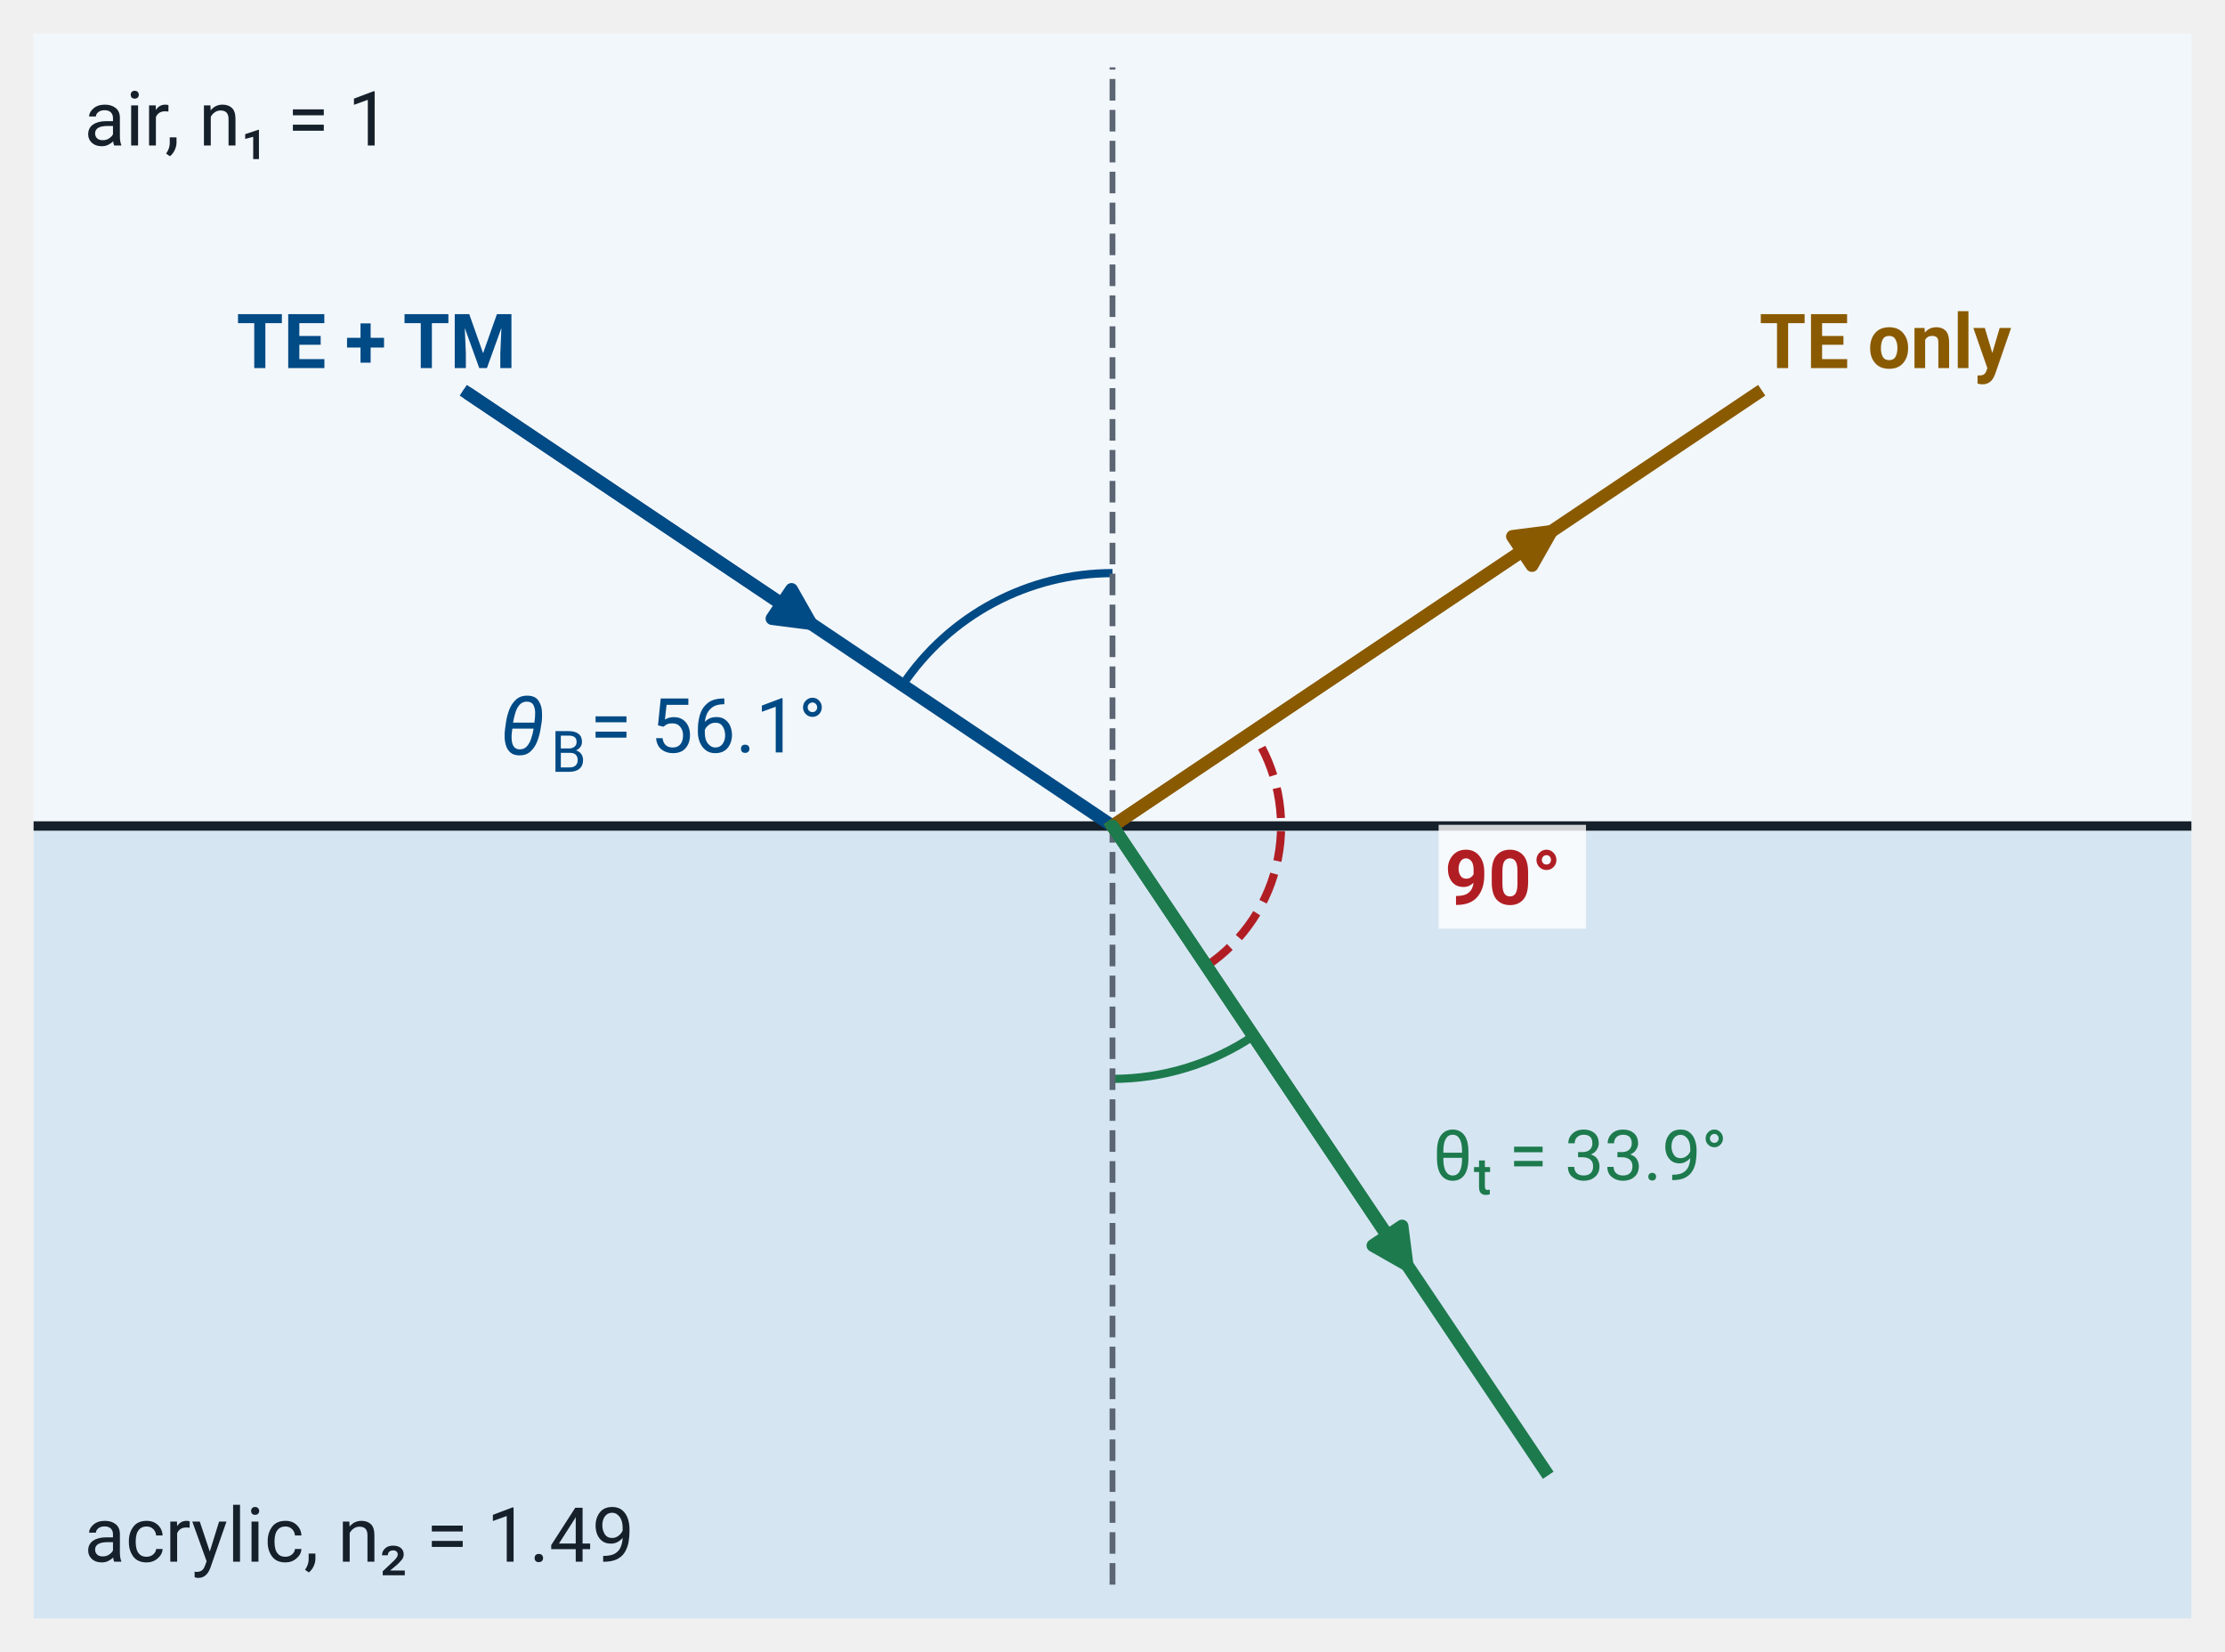
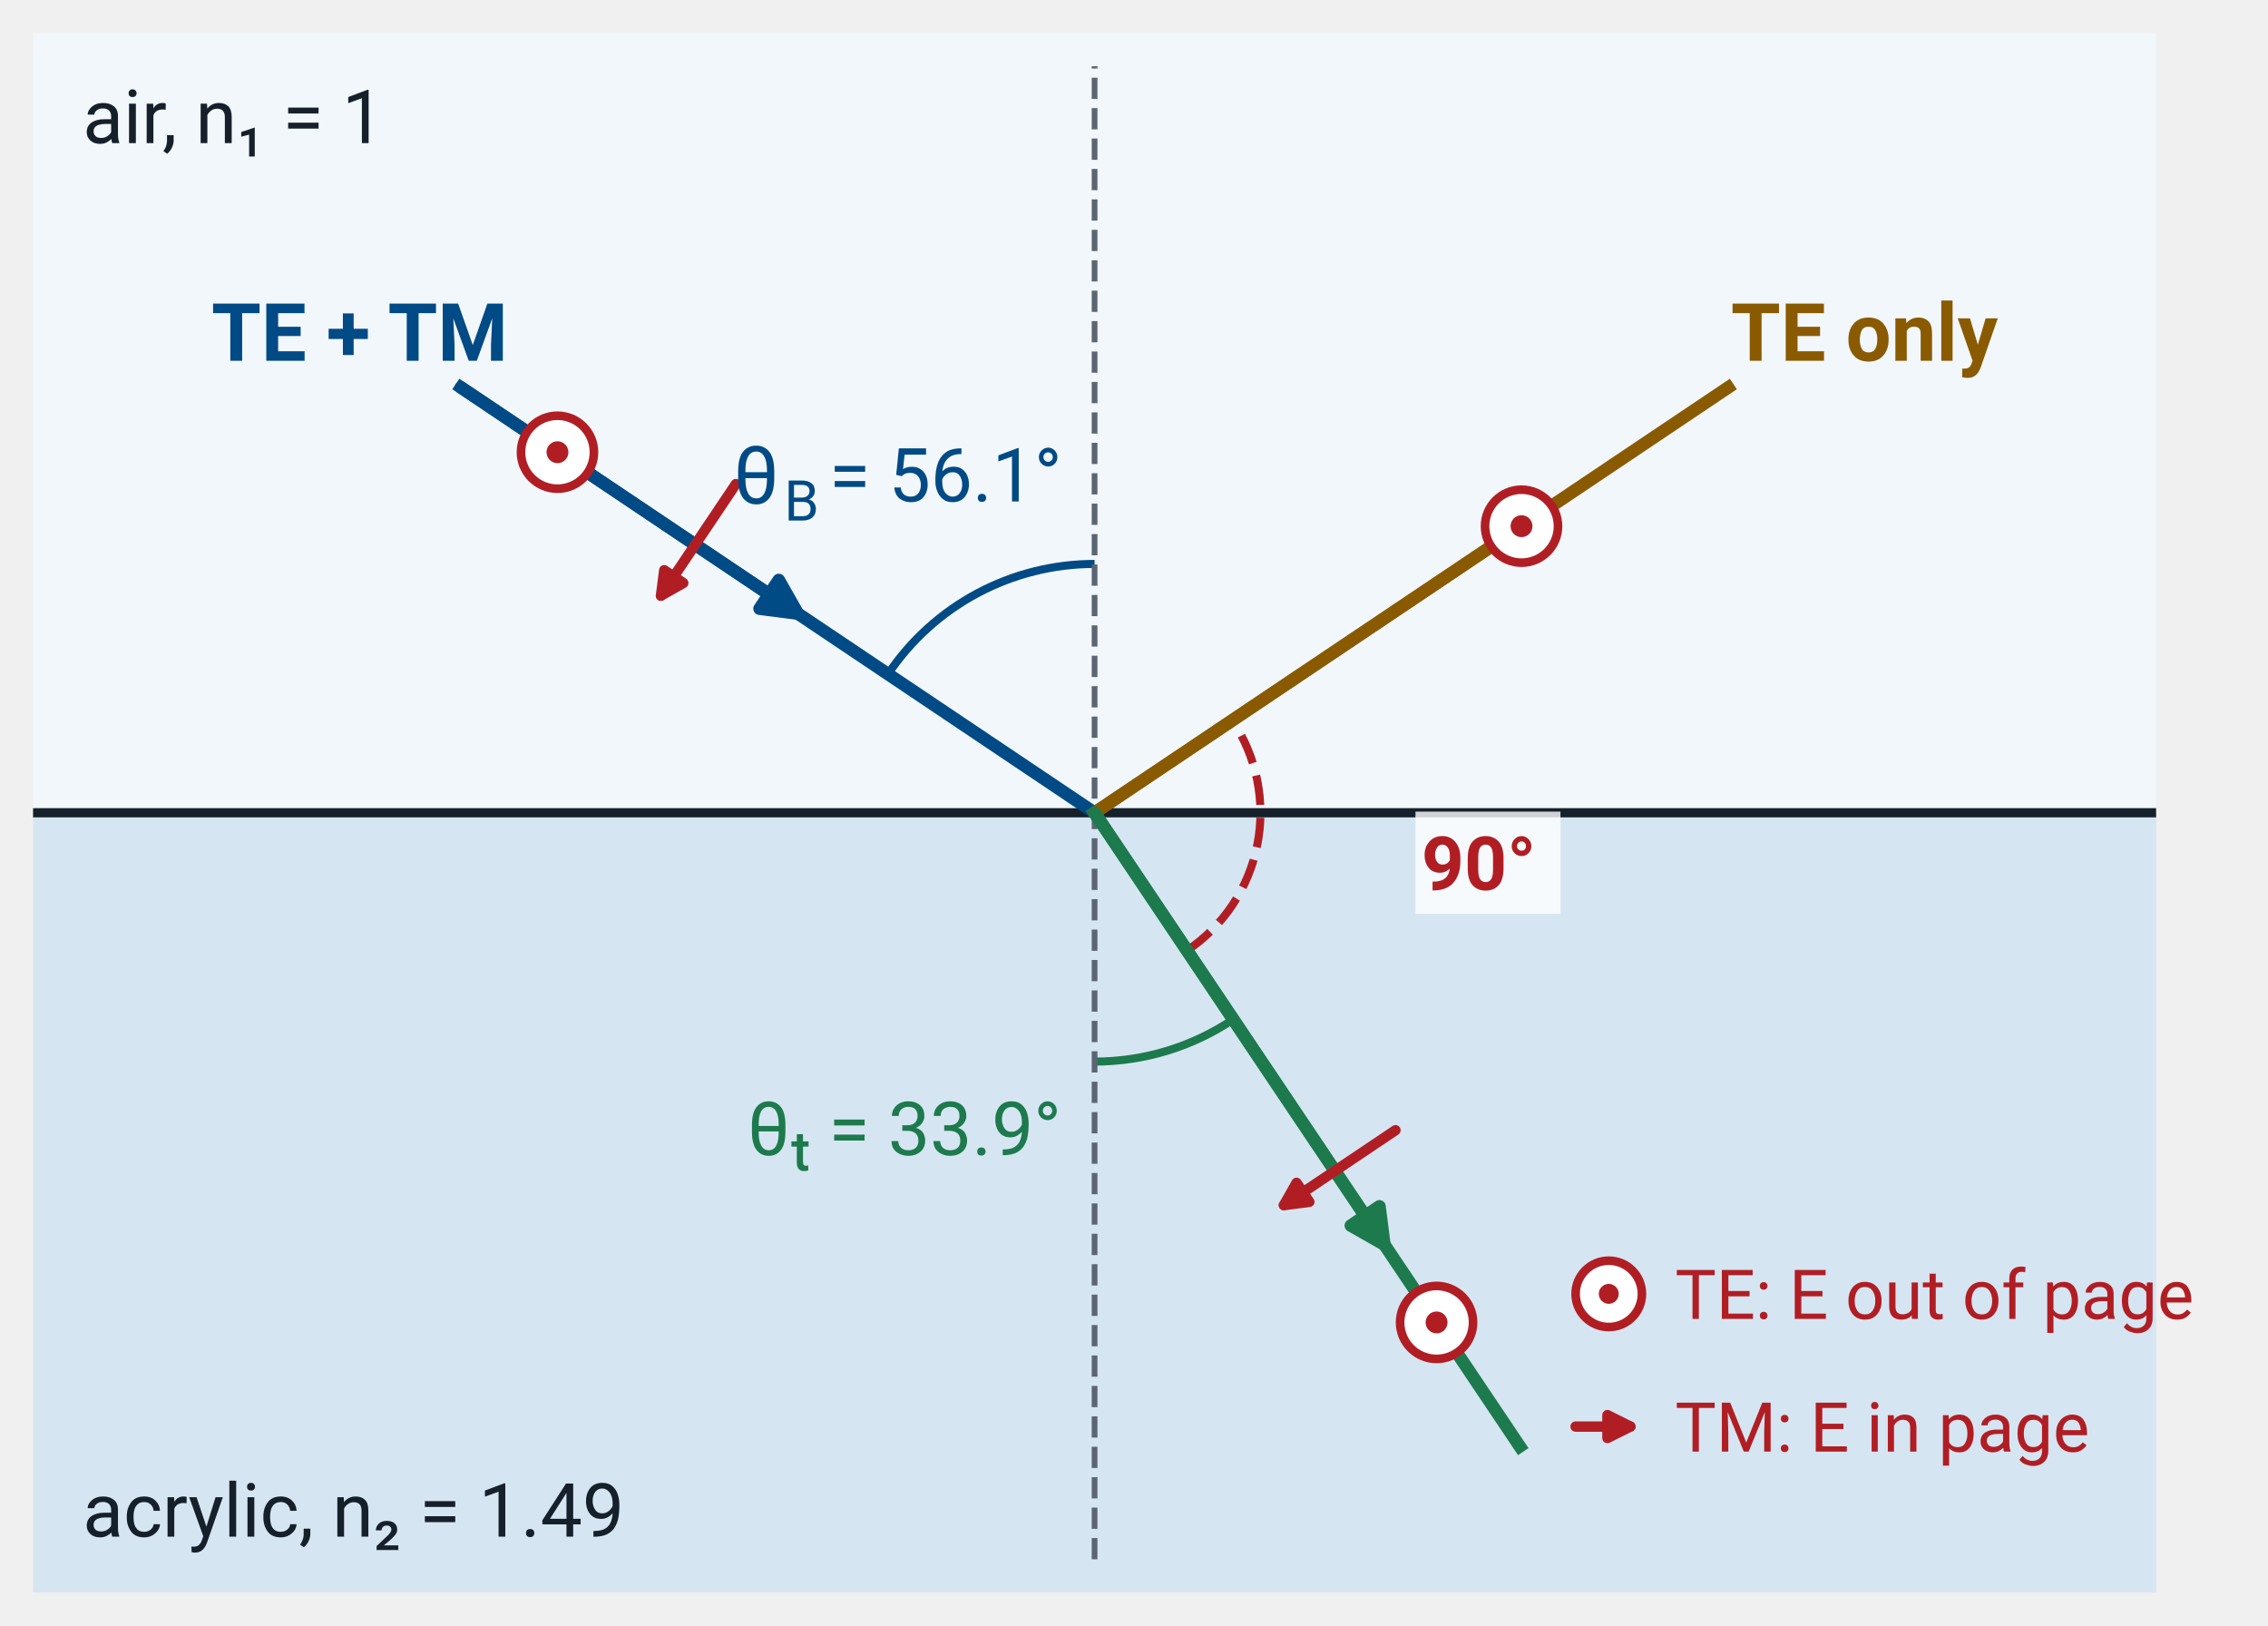
- <svg xmlns="http://www.w3.org/2000/svg" width="381.435pt" height="283.176pt" viewBox="0 0 381.435 283.176" version="1.1">
+ <svg xmlns="http://www.w3.org/2000/svg" width="395.171pt" height="283.176pt" viewBox="0 0 395.171 283.176" version="1.1">
  <defs>
    <style type="text/css">*{stroke-linejoin: round; stroke-linecap: butt}</style>
  </defs>
  <g id="figure_1">
    <g id="patch_1">
-       <path d="M 0 283.176  L 381.435 283.176  L 381.435 0  L 0 0  L 0 283.176  z " style="fill: none" />
+       <path d="M 0 283.176  L 395.171 283.176  L 395.171 0  L 0 0  L 0 283.176  z " style="fill: none" />
    </g>
    <g id="axes_1">
      <g id="patch_2">
-         <path d="M 5.76 141.588  L 375.675 141.588  L 375.675 5.76  L 5.76 5.76  z " clip-path="url(#p23305d6f91)" style="fill: #f2f7fb" />
+         <path d="M 5.76 141.588  L 375.675 141.588  L 375.675 5.76  L 5.76 5.76  z " clip-path="url(#p4de9ef81c4)" style="fill: #f2f7fb" />
      </g>
      <g id="patch_3">
-         <path d="M 5.76 277.416  L 375.675 277.416  L 375.675 141.588  L 5.76 141.588  z " clip-path="url(#p23305d6f91)" style="fill: #d6e5f2" />
+         <path d="M 5.76 277.416  L 375.675 277.416  L 375.675 141.588  L 5.76 141.588  z " clip-path="url(#p4de9ef81c4)" style="fill: #d6e5f2" />
      </g>
      <g id="patch_4">
-         <path d="M 190.717 98.239  C 183.604 98.239 176.599 99.99 170.322 103.336  C 164.045 106.683 158.687 111.524 154.723 117.431  " clip-path="url(#p23305d6f91)" style="fill: none; stroke: #004a85; stroke-width: 1.4; stroke-linejoin: miter" />
+         <path d="M 190.717 98.239  C 183.604 98.239 176.599 99.99 170.322 103.336  C 164.045 106.683 158.687 111.524 154.723 117.431  " clip-path="url(#p4de9ef81c4)" style="fill: none; stroke: #004a85; stroke-width: 1.4; stroke-linejoin: miter" />
      </g>
      <g id="patch_5">
-         <path d="M 190.717 184.937  C 194.996 184.937 199.25 184.304 203.343 183.058  C 207.436 181.812 211.322 179.967 214.875 177.582  " clip-path="url(#p23305d6f91)" style="fill: none; stroke: #1d7a4d; stroke-width: 1.4; stroke-linejoin: miter" />
+         <path d="M 190.717 184.937  C 194.996 184.937 199.25 184.304 203.343 183.058  C 207.436 181.812 211.322 179.967 214.875 177.582  " clip-path="url(#p4de9ef81c4)" style="fill: none; stroke: #1d7a4d; stroke-width: 1.4; stroke-linejoin: miter" />
      </g>
      <g id="patch_6">
-         <path d="M 206.822 165.584  C 213.184 161.315 217.594 154.686 219.073 147.168  C 220.552 139.651 218.983 131.845 214.714 125.483  " clip-path="url(#p23305d6f91)" style="fill: none; stroke-dasharray: 5.18,2.24; stroke-dashoffset: 0; stroke: #b01e24; stroke-width: 1.4; stroke-linejoin: miter" />
+         <path d="M 206.822 165.584  C 213.184 161.315 217.594 154.686 219.073 147.168  C 220.552 139.651 218.983 131.845 214.714 125.483  " clip-path="url(#p4de9ef81c4)" style="fill: none; stroke-dasharray: 5.18,2.24; stroke-dashoffset: 0; stroke: #b01e24; stroke-width: 1.4; stroke-linejoin: miter" />
      </g>
      <g id="line2d_1">
-         <path d="M 5.76 141.588  L 375.675 141.588  " clip-path="url(#p23305d6f91)" style="fill: none; stroke: #15202b; stroke-width: 1.6; stroke-linecap: square" />
+         <path d="M 5.76 141.588  L 375.675 141.588  " clip-path="url(#p4de9ef81c4)" style="fill: none; stroke: #15202b; stroke-width: 1.6; stroke-linecap: square" />
      </g>
      <g id="line2d_2">
-         <path d="M 190.717 271.636  L 190.717 11.54  " clip-path="url(#p23305d6f91)" style="fill: none; stroke-dasharray: 3.7,1.6; stroke-dashoffset: 0; stroke: #5b6573" />
+         <path d="M 190.717 271.636  L 190.717 11.54  " clip-path="url(#p4de9ef81c4)" style="fill: none; stroke-dasharray: 3.7,1.6; stroke-dashoffset: 0; stroke: #5b6573" />
      </g>
      <g id="line2d_3">
-         <path d="M 80.335 67.506  L 190.717 141.588  " clip-path="url(#p23305d6f91)" style="fill: none; stroke: #004a85; stroke-width: 2.2; stroke-linecap: square" />
+         <path d="M 80.335 67.506  L 190.717 141.588  " clip-path="url(#p4de9ef81c4)" style="fill: none; stroke: #004a85; stroke-width: 2.2; stroke-linecap: square" />
      </g>
      <g id="line2d_4">
-         <path d="M 190.717 141.588  L 301.1 67.506  " clip-path="url(#p23305d6f91)" style="fill: none; stroke: #8a5a00; stroke-width: 2.2; stroke-linecap: square" />
+         <path d="M 190.717 141.588  L 301.1 67.506  " clip-path="url(#p4de9ef81c4)" style="fill: none; stroke: #8a5a00; stroke-width: 2.2; stroke-linecap: square" />
      </g>
      <g id="line2d_5">
-         <path d="M 190.717 141.588  L 264.8 251.971  " clip-path="url(#p23305d6f91)" style="fill: none; stroke: #1d7a4d; stroke-width: 2.2; stroke-linecap: square" />
+         <path d="M 190.717 141.588  L 264.8 251.971  " clip-path="url(#p4de9ef81c4)" style="fill: none; stroke: #1d7a4d; stroke-width: 2.2; stroke-linecap: square" />
      </g>
      <g id="text_1">
        <text style="font-size: 13px; font-family:'Source Sans Pro', 'Segoe UI', Roboto, Helvetica, Arial, sans-serif; text-anchor: start; fill: #15202b" x="14.43" y="24.939" transform="rotate(-0 14.42987 24.93879)">air,  n₁ = 1</text>
      </g>
      <g id="text_2">
        <text style="font-size: 13px; font-family:'Source Sans Pro', 'Segoe UI', Roboto, Helvetica, Arial, sans-serif; text-anchor: start; fill: #15202b" x="14.43" y="267.695" transform="rotate(-0 14.42987 267.6952)">acrylic,  n₂ = 1.49</text>
      </g>
      <g id="text_3">
-         <text style="font-size: 13px; font-family:'Source Sans Pro', 'Segoe UI', Roboto, Helvetica, Arial, sans-serif; text-anchor: start; fill: #004a85" x="101.129" y="128.977" transform="rotate(-0 101.1286 128.9773)">= 56.1°</text>
+         <text style="font-size: 13px; font-family:'Source Sans Pro', 'Segoe UI', Roboto, Helvetica, Arial, sans-serif; text-anchor: start; fill: #004a85" x="144.478" y="87.362" transform="rotate(-0 144.478 87.36187)">= 56.1°</text>
      </g>
      <g id="text_4">
-         <text style="font-size: 12px; font-family:'Source Sans Pro', 'Segoe UI', Roboto, Helvetica, Arial, sans-serif; text-anchor: start; fill: #1d7a4d" x="245.626" y="202.277" transform="rotate(-0 245.6265 202.2771)">θₜ = 33.9°</text>
+         <text style="font-size: 13px; font-family:'Source Sans Pro', 'Segoe UI', Roboto, Helvetica, Arial, sans-serif; text-anchor: end; fill: #1d7a4d" x="184.937" y="201.226" transform="rotate(-0 184.9374 201.2262)">θₜ = 33.9°</text>
      </g>
      <g id="text_5">
        <g id="patch_7">
          <path d="M 246.628 159.198  L 271.891 159.198  L 271.891 141.388  L 246.628 141.388  z " style="fill: #ffffff; opacity: 0.8" />
        </g>
        <text style="font-weight: 700; font-size: 13px; font-family:'Source Sans Pro', 'Segoe UI', Roboto, Helvetica, Arial, sans-serif; text-anchor: start; fill: #b01e24" x="247.668" y="155.022" transform="rotate(-0 247.6681 155.0219)">90°</text>
      </g>
      <g id="text_6">
-         <text style="font-weight: 700; font-size: 13px; font-family:'Source Sans Pro', 'Segoe UI', Roboto, Helvetica, Arial, sans-serif; text-anchor: start; fill: #8a5a00" x="301.59" y="63.09" transform="rotate(-0 301.5903 63.09046)">TE only</text>
+         <text style="font-weight: 700; font-size: 14px; font-family:'Source Sans Pro', 'Segoe UI', Roboto, Helvetica, Arial, sans-serif; text-anchor: start; fill: #8a5a00" x="301.59" y="62.849" transform="rotate(-0 301.5903 62.84925)">TE only</text>
      </g>
      <g id="text_7">
-         <text style="font-weight: 700; font-size: 13px; font-family:'Source Sans Pro', 'Segoe UI', Roboto, Helvetica, Arial, sans-serif; text-anchor: end; fill: #004a85" x="88.514" y="63.09" transform="rotate(-0 88.51415 63.09046)">TE + TM</text>
+         <text style="font-weight: 700; font-size: 14px; font-family:'Source Sans Pro', 'Segoe UI', Roboto, Helvetica, Arial, sans-serif; text-anchor: end; fill: #004a85" x="88.514" y="62.849" transform="rotate(-0 88.51415 62.84925)">TE + TM</text>
+       </g>
+       <g id="text_8">
+         <text style="font-size: 12px; font-family:'Source Sans Pro', 'Segoe UI', Roboto, Helvetica, Arial, sans-serif; text-anchor: start; fill: #b01e24" x="291.866" y="229.762" transform="rotate(-0 291.8658 229.762)">TE: E out of page</text>
+       </g>
+       <g id="text_9">
+         <text style="font-size: 12px; font-family:'Source Sans Pro', 'Segoe UI', Roboto, Helvetica, Arial, sans-serif; text-anchor: start; fill: #b01e24" x="291.866" y="252.882" transform="rotate(-0 291.8658 252.8817)">TM: E in page</text>
      </g>
      <g id="patch_8">
-         <path d="M 80.335 67.506  Q 110.69 87.878 139.003 106.88  " clip-path="url(#p23305d6f91)" style="fill: none; stroke: #004a85; stroke-width: 2.2; stroke-linecap: round" />
-         <path d="M 135.693 101.046  L 139.003 106.88  L 132.349 106.028  z " clip-path="url(#p23305d6f91)" style="fill: #004a85; stroke: #004a85; stroke-width: 2.2; stroke-linecap: round" />
+         <path d="M 80.335 67.506  Q 110.69 87.878 139.003 106.88  " clip-path="url(#p4de9ef81c4)" style="fill: none; stroke: #004a85; stroke-width: 2.2; stroke-linecap: round" />
+         <path d="M 135.693 101.046  L 139.003 106.88  L 132.349 106.028  z " clip-path="url(#p4de9ef81c4)" style="fill: #004a85; stroke: #004a85; stroke-width: 2.2; stroke-linecap: round" />
      </g>
      <g id="patch_9">
-         <path d="M 190.717 141.588  Q 229.351 115.659 265.943 91.101  " clip-path="url(#p23305d6f91)" style="fill: none; stroke: #8a5a00; stroke-width: 2.2; stroke-linecap: round" />
-         <path d="M 259.289 91.954  L 265.943 91.101  L 262.633 96.936  z " clip-path="url(#p23305d6f91)" style="fill: #8a5a00; stroke: #8a5a00; stroke-width: 2.2; stroke-linecap: round" />
+         <path d="M 190.717 141.588  Q 229.351 115.659 265.943 91.101  " clip-path="url(#p4de9ef81c4)" style="fill: none; stroke: #8a5a00; stroke-width: 2.2; stroke-linecap: round" />
+         <path d="M 259.289 91.954  L 265.943 91.101  L 262.633 96.936  z " clip-path="url(#p4de9ef81c4)" style="fill: #8a5a00; stroke: #8a5a00; stroke-width: 2.2; stroke-linecap: round" />
      </g>
      <g id="patch_10">
-         <path d="M 190.717 141.588  Q 216.646 180.222 241.204 216.814  " clip-path="url(#p23305d6f91)" style="fill: none; stroke: #1d7a4d; stroke-width: 2.2; stroke-linecap: round" />
-         <path d="M 240.352 210.16  L 241.204 216.814  L 235.37 213.503  z " clip-path="url(#p23305d6f91)" style="fill: #1d7a4d; stroke: #1d7a4d; stroke-width: 2.2; stroke-linecap: round" />
+         <path d="M 190.717 141.588  Q 216.646 180.222 241.204 216.814  " clip-path="url(#p4de9ef81c4)" style="fill: none; stroke: #1d7a4d; stroke-width: 2.2; stroke-linecap: round" />
+         <path d="M 240.352 210.16  L 241.204 216.814  L 235.37 213.503  z " clip-path="url(#p4de9ef81c4)" style="fill: #1d7a4d; stroke: #1d7a4d; stroke-width: 2.2; stroke-linecap: round" />
      </g>
-       <g id="text_8">
-         <text style="font-style: italic; font-size: 14px; font-family:'Source Sans Pro', 'Segoe UI', Roboto, Helvetica, Arial, sans-serif; text-anchor: middle; fill: #004a85" x="89.569" y="129.341" transform="rotate(-0 89.56877 129.341)">θ</text>
+       <g id="patch_11">
+         <path d="M 274.526 248.516  Q 280.306 248.516 284.073 248.516  " clip-path="url(#p4de9ef81c4)" style="fill: none; stroke: #b01e24; stroke-width: 1.8; stroke-linecap: round" />
+         <path d="M 280.073 246.516  L 284.073 248.516  L 280.073 250.516  z " clip-path="url(#p4de9ef81c4)" style="fill: #b01e24; stroke: #b01e24; stroke-width: 1.8; stroke-linecap: round" />
      </g>
-       <g id="text_9">
-         <text style="font-size: 9.8px; font-family:'Source Sans Pro', 'Segoe UI', Roboto, Helvetica, Arial, sans-serif; text-anchor: start; fill: #004a85" x="94.411" y="132.293" transform="rotate(-0 94.41127 132.2932)">B</text>
+       <g id="patch_12">
+         <path d="M 97.132 85.137  C 98.818 85.137 100.435 84.467 101.628 83.275  C 102.82 82.083 103.49 80.465 103.49 78.779  C 103.49 77.093 102.82 75.476 101.628 74.283  C 100.435 73.091 98.818 72.421 97.132 72.421  C 95.446 72.421 93.829 73.091 92.636 74.283  C 91.444 75.476 90.774 77.093 90.774 78.779  C 90.774 80.465 91.444 82.083 92.636 83.275  C 93.829 84.467 95.446 85.137 97.132 85.137  z " clip-path="url(#p4de9ef81c4)" style="fill: #ffffff; stroke: #b01e24; stroke-width: 1.5; stroke-linejoin: miter" />
+       </g>
+       <g id="patch_13">
+         <path d="M 265.106 98.021  C 266.792 98.021 268.409 97.351 269.601 96.159  C 270.794 94.966 271.464 93.349 271.464 91.663  C 271.464 89.977 270.794 88.36 269.601 87.167  C 268.409 85.975 266.792 85.305 265.106 85.305  C 263.419 85.305 261.802 85.975 260.61 87.167  C 259.418 88.36 258.748 89.977 258.748 91.663  C 258.748 93.349 259.418 94.966 260.61 96.159  C 261.802 97.351 263.419 98.021 265.106 98.021  z " clip-path="url(#p4de9ef81c4)" style="fill: #ffffff; stroke: #b01e24; stroke-width: 1.5; stroke-linejoin: miter" />
+       </g>
+       <g id="patch_14">
+         <path d="M 250.305 236.732  C 251.991 236.732 253.609 236.062 254.801 234.87  C 255.993 233.677 256.663 232.06 256.663 230.374  C 256.663 228.688 255.993 227.071 254.801 225.878  C 253.609 224.686 251.991 224.016 250.305 224.016  C 248.619 224.016 247.002 224.686 245.81 225.878  C 244.617 227.071 243.947 228.688 243.947 230.374  C 243.947 232.06 244.617 233.677 245.81 234.87  C 247.002 236.062 248.619 236.732 250.305 236.732  z " clip-path="url(#p4de9ef81c4)" style="fill: #ffffff; stroke: #b01e24; stroke-width: 1.5; stroke-linejoin: miter" />
+       </g>
+       <g id="patch_15">
+         <path d="M 280.306 231.177  C 281.839 231.177 283.309 230.568 284.393 229.484  C 285.477 228.4 286.086 226.93 286.086 225.397  C 286.086 223.864 285.477 222.394 284.393 221.31  C 283.309 220.226 281.839 219.617 280.306 219.617  C 278.773 219.617 277.303 220.226 276.219 221.31  C 275.135 222.394 274.526 223.864 274.526 225.397  C 274.526 226.93 275.135 228.4 276.219 229.484  C 277.303 230.568 278.773 231.177 280.306 231.177  z " clip-path="url(#p4de9ef81c4)" style="fill: #ffffff; stroke: #b01e24; stroke-width: 1.5; stroke-linejoin: miter" />
+       </g>
+       <g id="patch_16">
+         <path d="M 97.132 80.686  C 97.638 80.686 98.123 80.485 98.481 80.128  C 98.838 79.77 99.039 79.285 99.039 78.779  C 99.039 78.273 98.838 77.788 98.481 77.43  C 98.123 77.073 97.638 76.872 97.132 76.872  C 96.626 76.872 96.141 77.073 95.783 77.43  C 95.426 77.788 95.225 78.273 95.225 78.779  C 95.225 79.285 95.426 79.77 95.783 80.128  C 96.141 80.485 96.626 80.686 97.132 80.686  z " clip-path="url(#p4de9ef81c4)" style="fill: #b01e24" />
+       </g>
+       <g id="patch_17">
+         <path d="M 265.106 93.57  C 265.611 93.57 266.097 93.369 266.454 93.012  C 266.812 92.654 267.013 92.169 267.013 91.663  C 267.013 91.157 266.812 90.672 266.454 90.314  C 266.097 89.957 265.611 89.756 265.106 89.756  C 264.6 89.756 264.115 89.957 263.757 90.314  C 263.399 90.672 263.198 91.157 263.198 91.663  C 263.198 92.169 263.399 92.654 263.757 93.012  C 264.115 93.369 264.6 93.57 265.106 93.57  z " clip-path="url(#p4de9ef81c4)" style="fill: #b01e24" />
+       </g>
+       <g id="patch_18">
+         <path d="M 250.305 232.281  C 250.811 232.281 251.296 232.08 251.654 231.723  C 252.012 231.365 252.213 230.88 252.213 230.374  C 252.213 229.868 252.012 229.383 251.654 229.025  C 251.296 228.668 250.811 228.467 250.305 228.467  C 249.799 228.467 249.314 228.668 248.957 229.025  C 248.599 229.383 248.398 229.868 248.398 230.374  C 248.398 230.88 248.599 231.365 248.957 231.723  C 249.314 232.08 249.799 232.281 250.305 232.281  z " clip-path="url(#p4de9ef81c4)" style="fill: #b01e24" />
+       </g>
+       <g id="patch_19">
+         <path d="M 280.306 227.131  C 280.766 227.131 281.207 226.948 281.532 226.623  C 281.857 226.298 282.04 225.857 282.04 225.397  C 282.04 224.937 281.857 224.496 281.532 224.171  C 281.207 223.845 280.766 223.663 280.306 223.663  C 279.846 223.663 279.405 223.845 279.08 224.171  C 278.755 224.496 278.572 224.937 278.572 225.397  C 278.572 225.857 278.755 226.298 279.08 226.623  C 279.405 226.948 279.846 227.131 280.306 227.131  z " clip-path="url(#p4de9ef81c4)" style="fill: #b01e24" />
+       </g>
+       <g id="patch_20">
+         <path d="M 128.214 84.326  Q 121.128 94.884 115.164 103.771  " clip-path="url(#p4de9ef81c4)" style="fill: none; stroke: #b01e24; stroke-width: 1.8; stroke-linecap: round" />
+         <path d="M 119.053 101.564  L 115.164 103.771  L 115.732 99.335  z " clip-path="url(#p4de9ef81c4)" style="fill: #b01e24; stroke: #b01e24; stroke-width: 1.8; stroke-linecap: round" />
+       </g>
+       <g id="patch_21">
+         <path d="M 243.148 196.892  Q 232.59 203.978 223.703 209.943  " clip-path="url(#p4de9ef81c4)" style="fill: none; stroke: #b01e24; stroke-width: 1.8; stroke-linecap: round" />
+         <path d="M 228.138 209.374  L 223.703 209.943  L 225.909 206.053  z " clip-path="url(#p4de9ef81c4)" style="fill: #b01e24; stroke: #b01e24; stroke-width: 1.8; stroke-linecap: round" />
+       </g>
+       <g id="text_10">
+         <text style="font-size: 14px; font-family:'Source Sans Pro', 'Segoe UI', Roboto, Helvetica, Arial, sans-serif; text-anchor: middle; fill: #004a85" x="131.762" y="87.726" transform="rotate(-0 131.7621 87.72564)">θ</text>
+       </g>
+       <g id="text_11">
+         <text style="font-size: 9.8px; font-family:'Source Sans Pro', 'Segoe UI', Roboto, Helvetica, Arial, sans-serif; text-anchor: start; fill: #004a85" x="136.61" y="90.678" transform="rotate(-0 136.6103 90.67781)">B</text>
      </g>
    </g>
  </g>
  <defs>
-     <clipPath id="p23305d6f91">
+     <clipPath id="p4de9ef81c4">
      <rect x="5.76" y="5.76" width="369.915" height="271.656" />
    </clipPath>
  </defs>
</svg>
